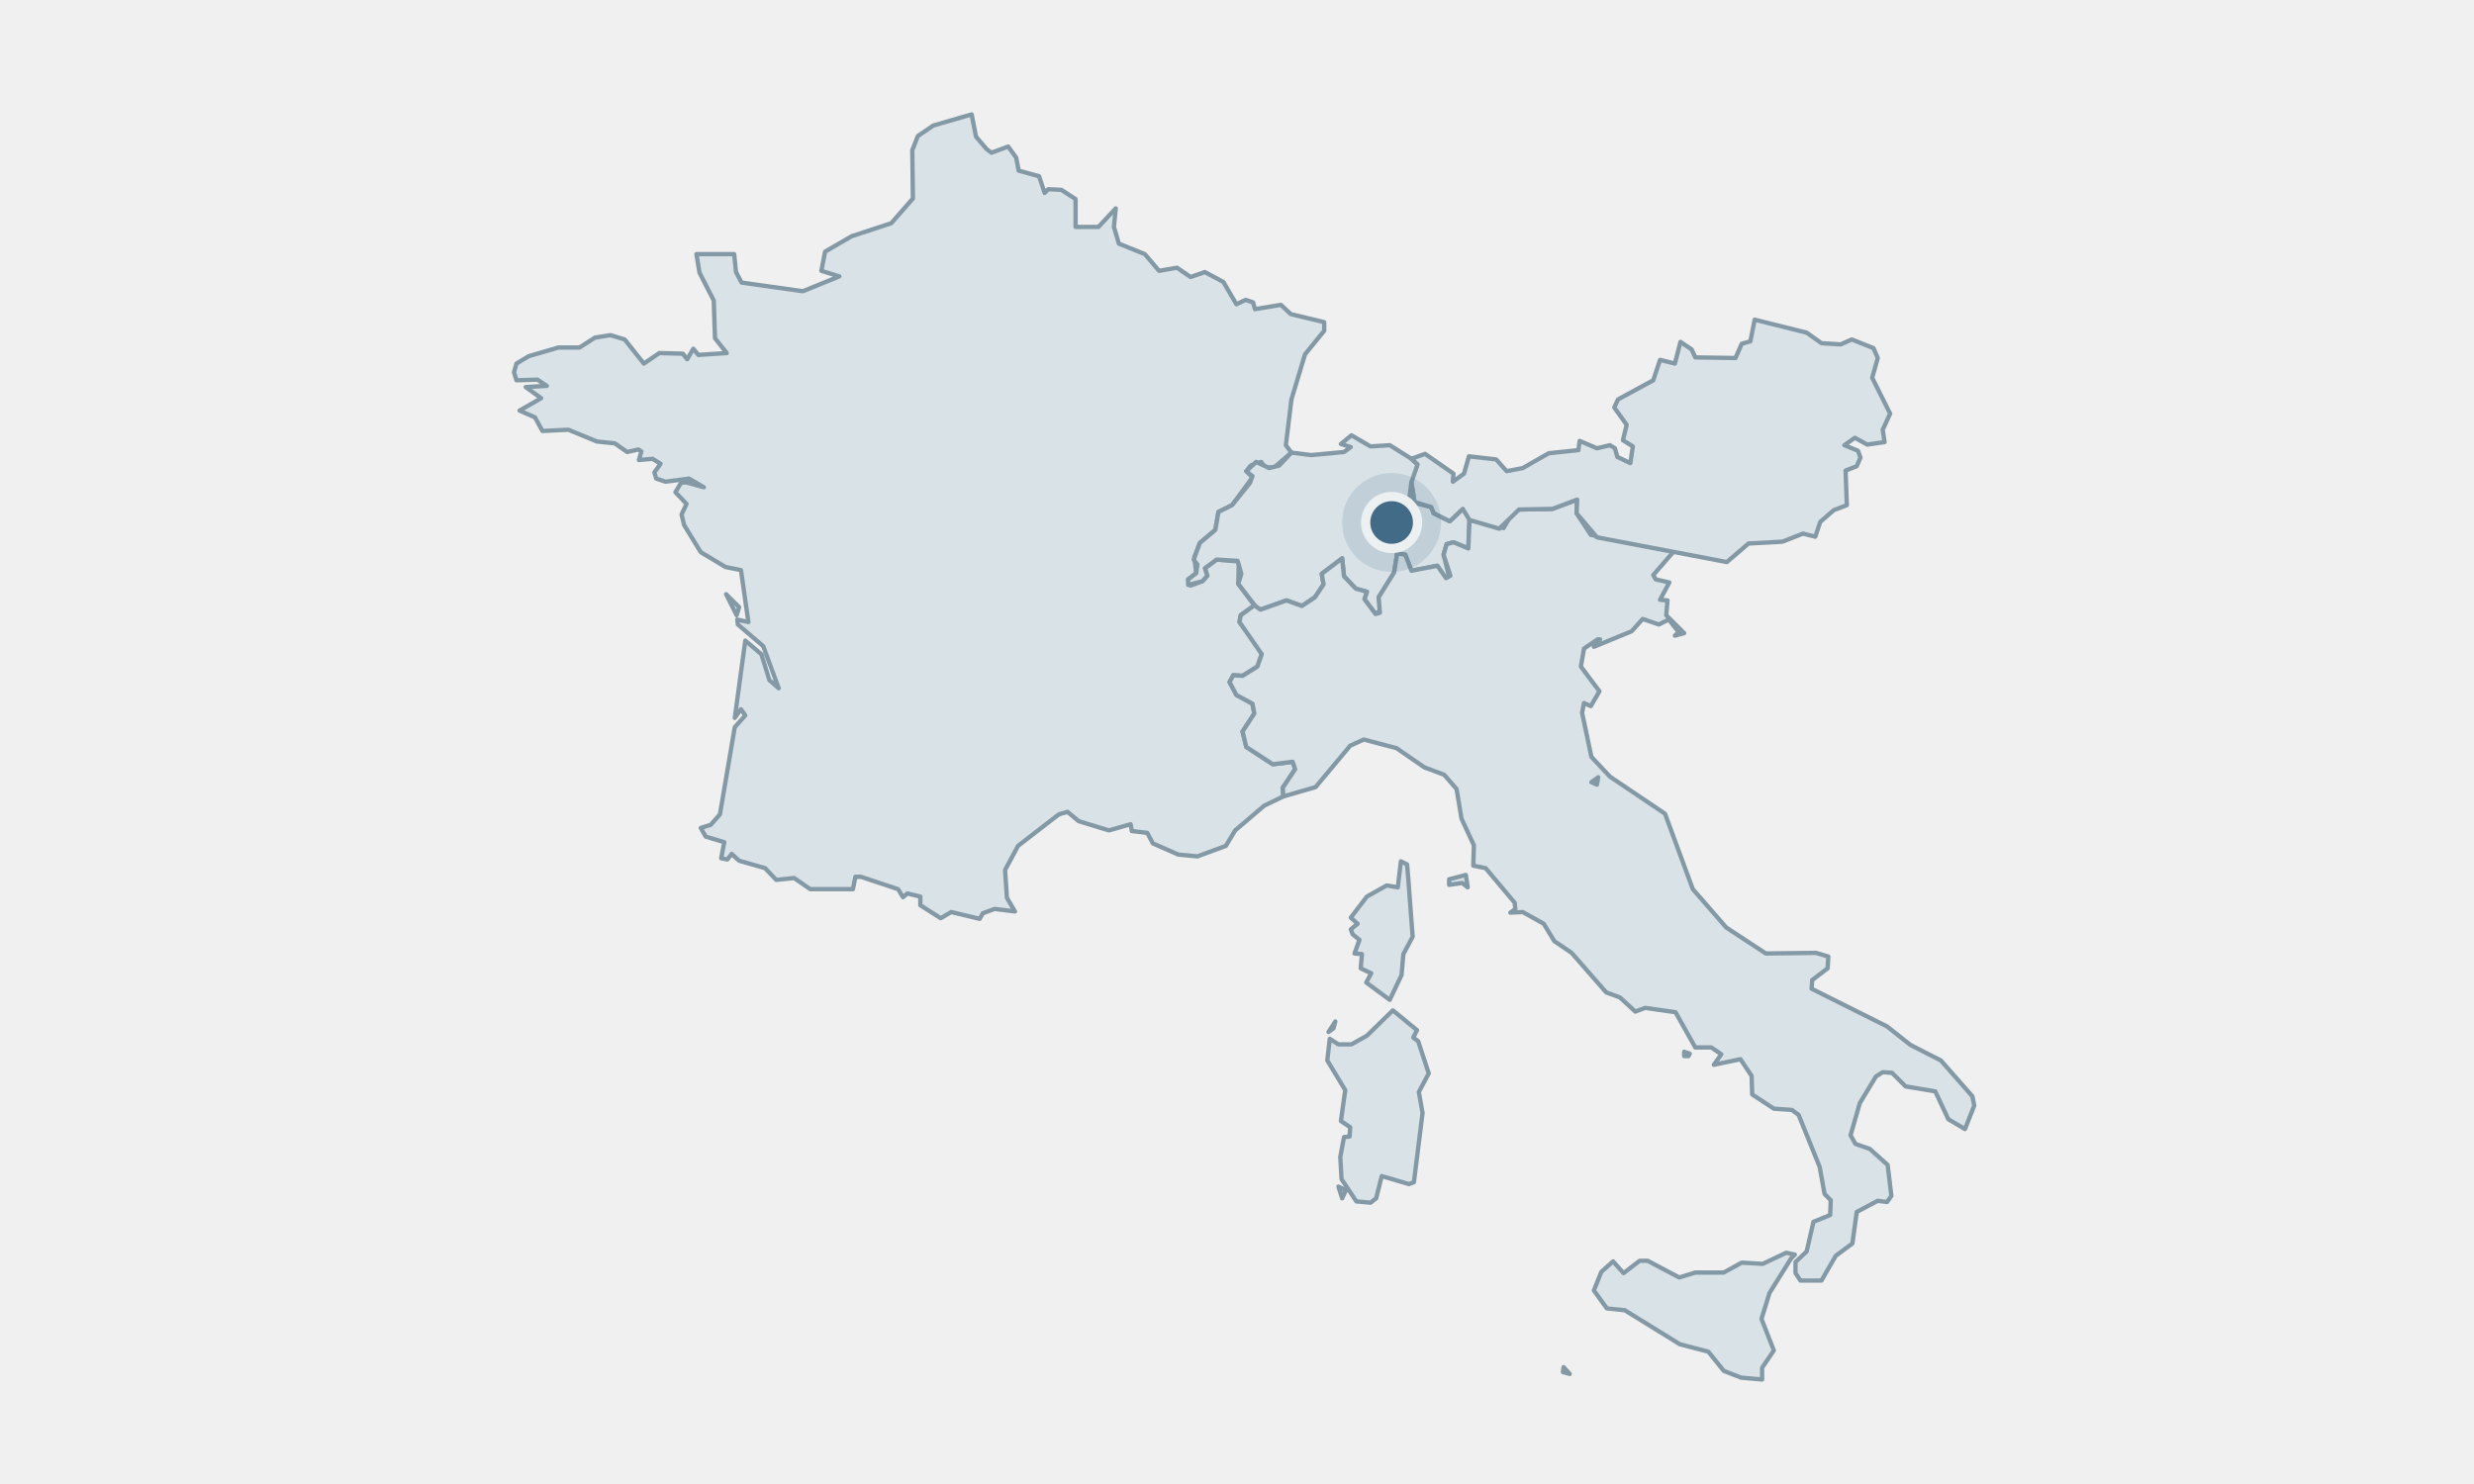
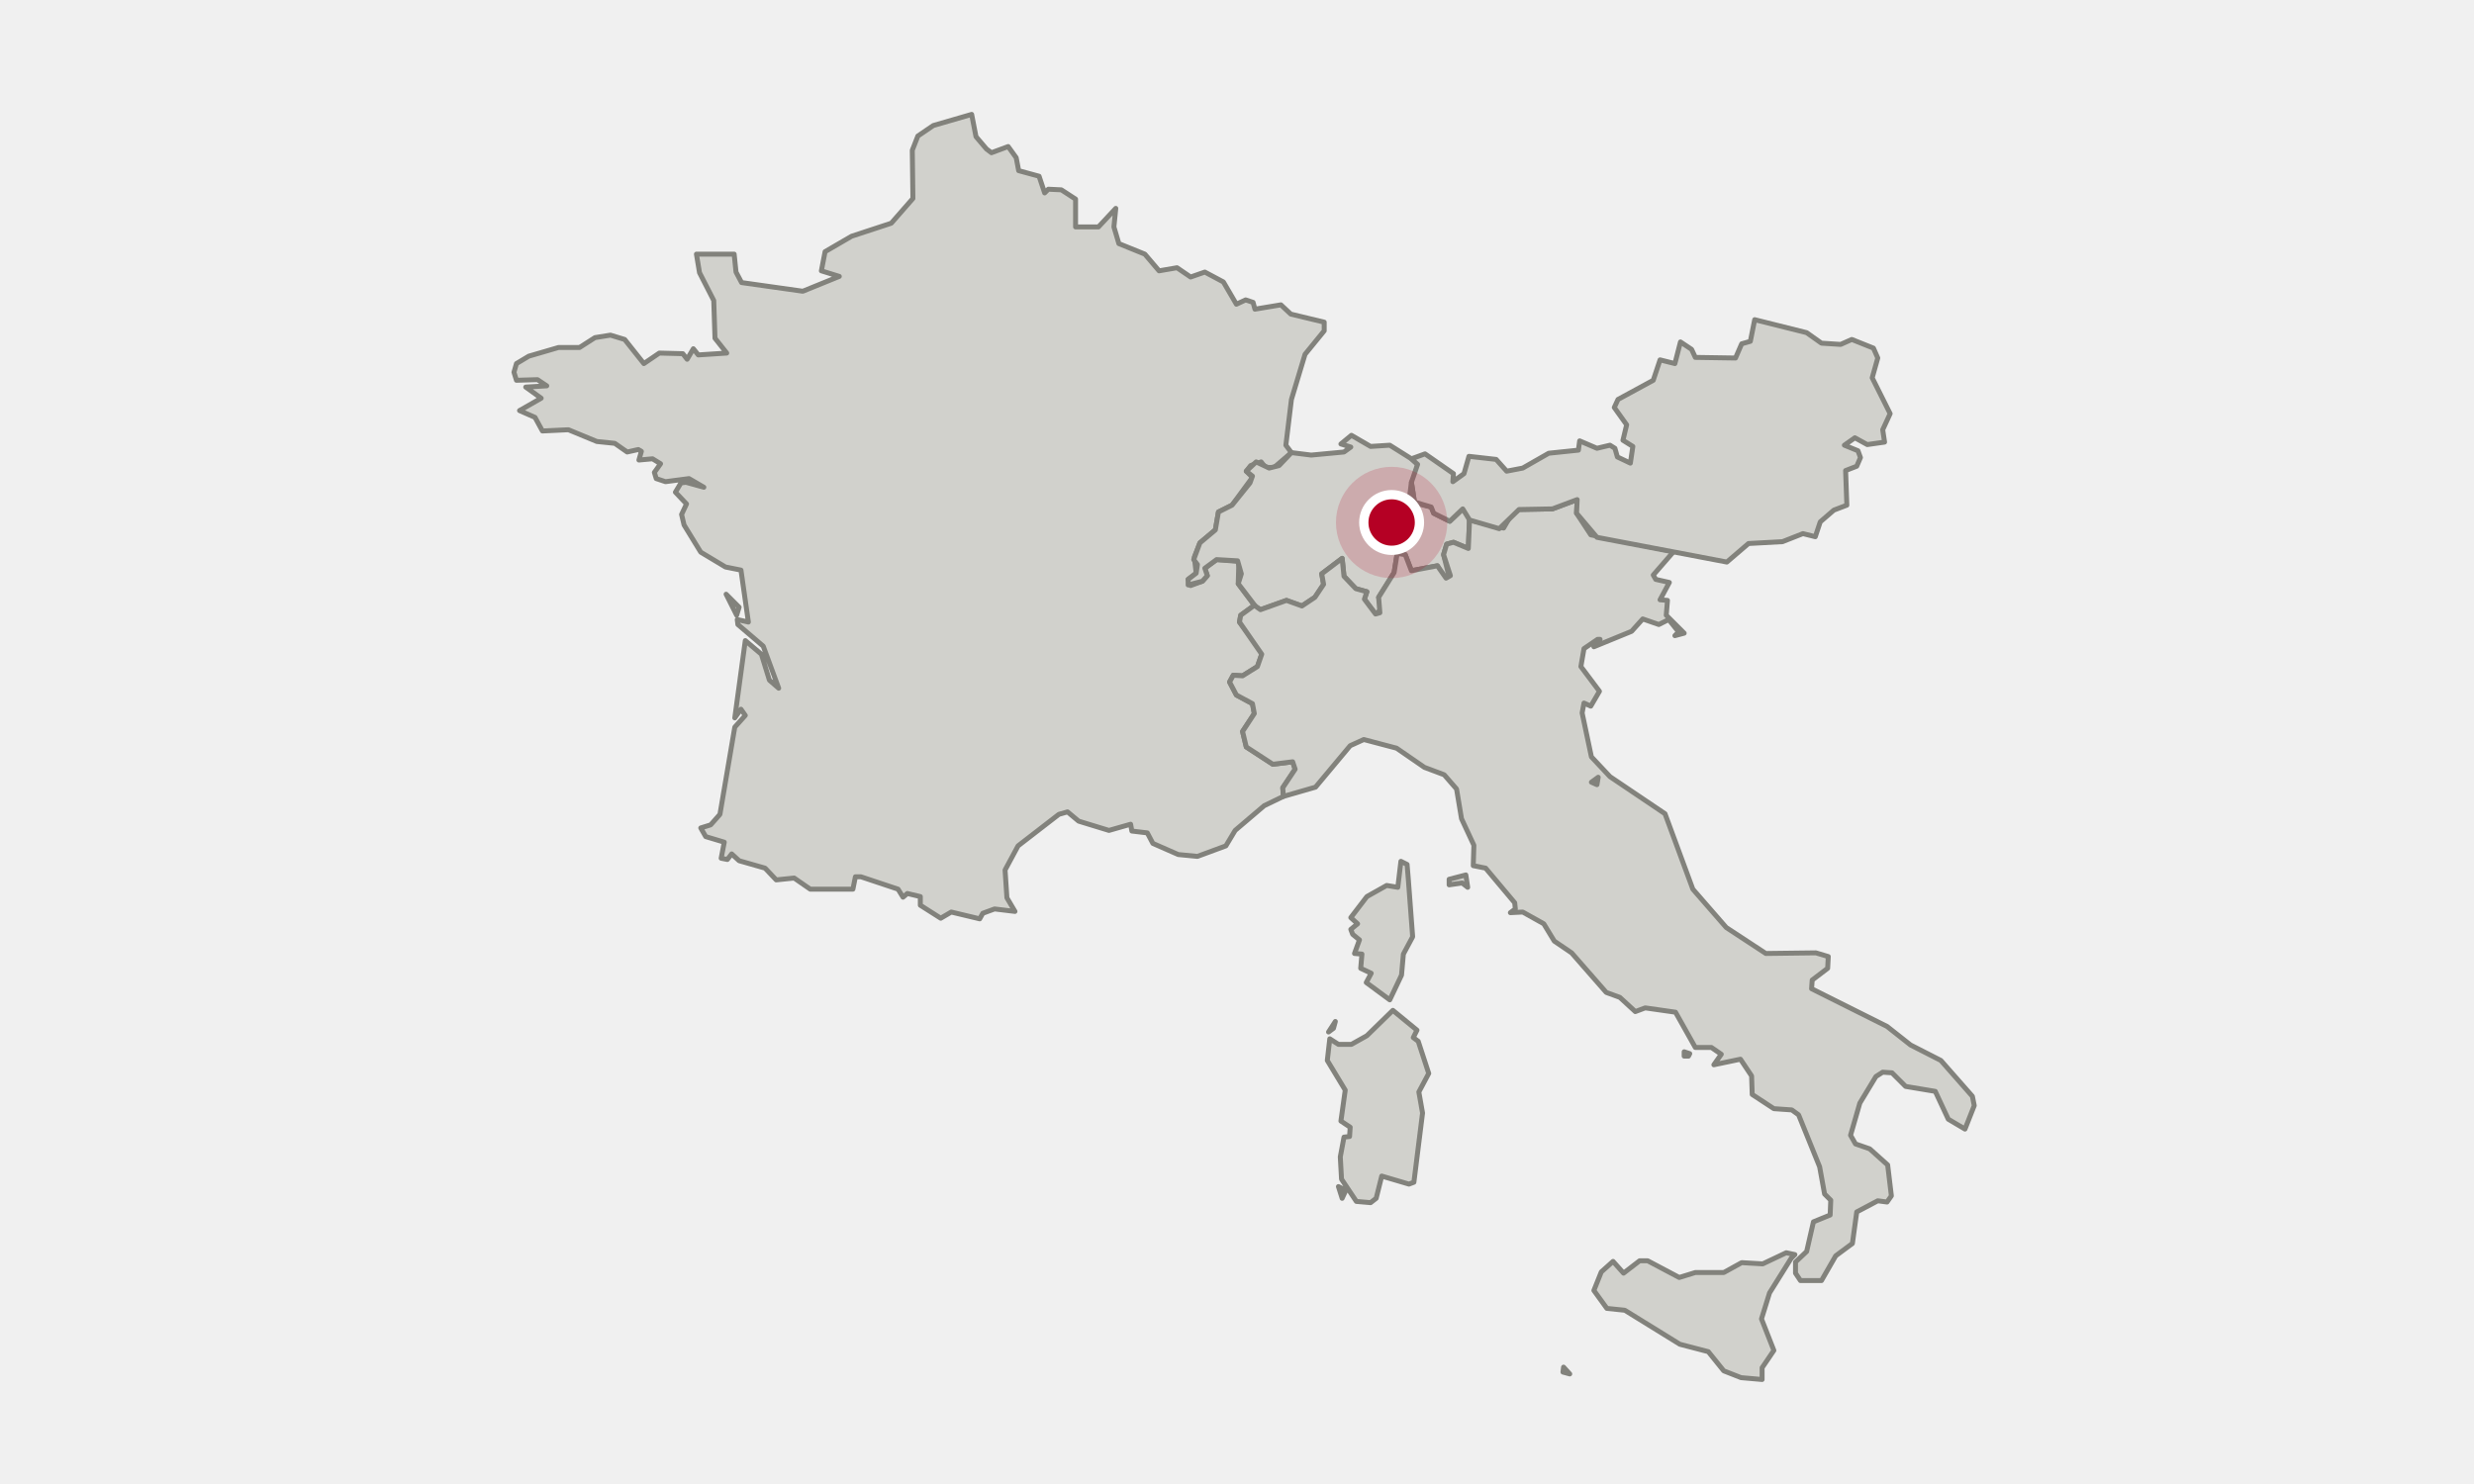
<svg xmlns="http://www.w3.org/2000/svg" width="400" height="240" viewBox="0 0 400 240">
-   <g fill="#d9e2e7" stroke="#8399a6" stroke-width=".7" stroke-linejoin="round" fill-rule="evenodd">
+   <g fill="#d1d1cc" stroke="#82827c" stroke-width=".8" stroke-linejoin="round" fill-rule="evenodd">
    <path data-country="FRA" d="M227.7,142.2 228.4,151.5 226.9,154.3 226.6,157.7 224.7,161.7 220.9,158.9 221.7,157.4 220,156.6 220.2,154.3 219,154.2 219.8,152 218.7,151.1 218.4,150.3 219.5,149.4 218.4,148.4 221,145 224.2,143.2 226,143.5 226.5,139.3 227.5,139.8 227.7,142.2ZM208.8,73.2 206,75.6 204.6,75.6 203.9,74.7 202.2,75.3 201.5,76.2 202.5,77.2 199.2,81.7 197,82.8 196.5,85.7 194,87.8 193.1,90.1 193.4,92.7 192.1,93.7 192.5,94.7 194.4,94 195.2,93.1 194.8,91.9 196.7,90.5 200.3,90.8 200.2,94.4 202.8,97.9 200.6,99.5 200.4,100.6 204.1,105.5 203.3,107.8 200.9,109.3 199.4,109.2 198.8,110.3 199.9,112.4 202.5,113.8 202.8,115.4 200.9,118.3 201.5,120.8 205.8,123.6 209,123.2 209.4,124.4 207.4,127.4 207.5,128.8 204.4,130.3 199.7,134.3 198.2,136.8 193.6,138.5 190.5,138.2 186.4,136.4 185.5,134.7 183,134.4 182.8,133.3 179.3,134.3 174.4,132.8 172.6,131.3 171.2,131.7 164.6,136.8 162.5,140.7 162.8,145.2 164.1,147.4 160.8,147 158.9,147.7 158.4,148.6 153.8,147.5 152.1,148.5 148.8,146.4 148.8,145 146.7,144.5 146,145.1 145.2,143.8 139.2,141.8 138.3,141.8 137.9,143.8 131,143.8 128.4,142 125.5,142.3 123.7,140.4 119.5,139.2 118.3,138.1 117.6,139 116.6,138.8 117.1,136.2 114.1,135.3 113.3,133.9 114.9,133.4 116.4,131.7 118.8,117.6 120.5,115.7 119.8,114.7 118.8,116.1 120.5,103.6 123.1,105.8 124.4,110 125.9,111.3 123.4,104.5 119.3,101 119.2,100.2 121,100.6 119.8,92.2 117.3,91.7 113.3,89.3 110.6,84.9 110.2,83.2 111,81.5 109.2,79.6 110.1,78.1 110.9,78 113.8,78.8 111.4,77.4 107.6,77.9 106.1,77.4 105.8,76.4 106.8,75 105.5,74.2 103.3,74.4 103.7,73 103.2,72.7 101.4,73.1 99.4,71.7 96.5,71.4 91.9,69.5 87.7,69.7 86.5,67.5 84,66.4 87.5,64.4 85,62.6 88.4,62.4 86.9,61.4 83.5,61.5 83.1,60.2 83.5,58.8 85.5,57.6 90.3,56.2 93.7,56.2 96.2,54.6 98.7,54.2 101,54.9 104.1,58.8 106.6,57.1 110.4,57.2 111.1,58.1 112.1,56.4 112.9,57.4 117.5,57.1 115.6,54.7 115.4,48.6 113.1,44.1 112.6,41.1 118.7,41.1 119,44 119.9,45.7 129.8,47.1 135.7,44.7 132.8,43.8 133.4,40.7 137.7,38.2 144.1,36.1 147.6,32.1 147.5,24.3 148.4,22 150.9,20.3 157.1,18.5 157.8,22.1 159.5,24.1 160.3,24.7 163,23.7 164.3,25.5 164.7,27.6 168,28.5 168.9,31.2 169.5,30.6 171.6,30.7 173.9,32.2 173.9,36.7 177.6,36.7 180.4,33.7 180.1,36.7 180.9,39.4 185.1,41.1 187.4,43.8 190.3,43.3 192.5,44.8 194.8,44 197.8,45.6 199.9,49.2 201.4,48.5 202.6,48.9 202.9,50 207.1,49.3 208.7,50.8 214.1,52.1 214.1,53.5 211,57.3 208.8,64.6 207.9,72 208.8,73.2ZM119.5,98.2 119.1,99.5 117.4,96.1 119.5,98.2Z" />
    <path data-country="CHE" d="M228.2,74.2 229.2,75.1 227.8,81.1 231.4,82 231.8,83 234.4,84.3 236.5,82.3 237.6,83.6 237.4,88.7 235,87.7 233.9,88 233.4,89.7 234.3,93.3 233.4,93.3 232.4,91.5 228.2,92.3 227.2,89.7 225.9,89.5 225.4,92.6 222.9,96.6 223.3,98.6 222.4,99.3 220.6,96.9 221,95.7 219.2,95.2 217.3,93.2 217,90.3 213.7,92.8 214,94.5 212.6,96.6 210.5,98 208,97.1 203.8,98.6 203.1,98.2 200.2,94.4 200.7,92.8 200.1,90.7 196.7,90.5 194.8,91.9 195.2,93.1 194.4,94 192.1,94.6 192.1,93.7 193.4,92.7 193.6,91.3 193,90.5 194,87.8 196.5,85.7 197,82.8 199.2,81.7 202.1,78.1 202.5,77 201.5,76.2 203.1,74.7 205.2,75.7 206.8,75.3 208.8,73.2 212,73.6 217.3,73.1 218.4,72.3 216.8,71.8 218.5,70.4 221.6,72.2 224.7,72 228.2,74.2Z" />
    <path data-country="ITA" d="M202.8,97.9 203.8,98.6 208,97.1 210.5,98 212.6,96.6 214,94.5 213.7,92.8 217,90.3 217.3,93.2 219.2,95.2 221,95.7 220.6,96.9 222.4,99.3 223.1,99.1 222.9,96.6 225.4,92.6 225.9,89.5 227.2,89.7 228.2,92.3 232.4,91.5 233.8,93.5 234.5,93.1 233.4,89.7 233.9,88 235,87.7 237.4,88.7 237.6,84.1 243.1,85.4 244.5,83 245.6,82.4 251,82.3 255,80.8 254.9,83 257.2,86.5 270.6,89.2 267.3,93 267.7,93.7 269.9,94.2 268.4,97 269.6,97.1 269.4,99.5 272.3,102.4 270.8,102.8 271.4,102.2 269.8,100.2 268.2,101 265.6,100.1 263.8,102.1 257.7,104.6 258.7,103.4 258.3,103.4 256.1,104.9 255.6,107.8 258.6,111.8 257.2,114.2 256.1,113.7 255.8,115.3 257.3,122.4 260.3,125.6 269.2,131.6 273.7,143.8 279.1,150 285.5,154.2 293.6,154.1 295.6,154.7 295.5,156.6 293,158.5 292.9,159.9 305.1,166 308.9,169 313.8,171.5 318.9,177.3 319.2,178.8 317.7,182.6 315,181 312.9,176.5 308.1,175.7 305.9,173.5 304.4,173.4 303.3,174.1 300.7,178.4 299.2,183.6 300,185 302.3,185.8 305.2,188.4 305.8,193.4 305.1,194.4 303.6,194.2 300.2,196 299.5,201.1 296.8,203.1 294.5,207.1 291.1,207.1 290.3,205.9 290.3,204.1 292.1,202.4 293.2,197.6 295.9,196.5 296,194.1 295,193.1 294.2,188.7 290.8,180.3 289.7,179.5 286.8,179.3 283.3,177 283.2,174 281.4,171.3 277.1,172.2 278.3,170.5 276.7,169.4 274.1,169.4 270.9,163.7 266,163 264.4,163.6 261.9,161.3 259.7,160.5 254.1,154.1 251.3,152.2 249.6,149.4 246.2,147.5 244.2,147.6 245,147 244.9,146 240.2,140.4 238.2,140 238.3,136.7 236.3,132.4 235.5,127.6 233.5,125.3 230.3,124.1 225.8,121 220.5,119.6 218.3,120.6 212.7,127.3 207.5,128.8 207.4,127.4 209.4,124.4 209,123.2 205.8,123.6 201.5,120.8 200.9,118.3 202.8,115.4 202.5,113.8 199.9,112.4 198.8,110.3 199.4,109.2 200.9,109.3 203.3,107.8 204,105.8 200.4,100.6 200.6,99.5 202.8,97.9ZM258.2,126.9 258.4,125.7 257.3,126.5 258.2,126.9ZM237,141.5 237.3,143.5 236.4,142.8 234.3,143.1 234.3,142.2 237,141.5ZM273,170.8 272.3,170.8 272.3,170.1 273.2,170.4 273,170.8ZM253.8,222.2 252.7,221.9 252.8,221.1 253.8,222.2ZM289.6,203.5 286.1,209.1 284.8,213.3 286.8,218.4 284.9,221.2 284.9,223.1 281.5,222.8 278.7,221.7 276.2,218.6 271.6,217.4 262.7,211.9 259.8,211.6 257.7,208.7 258.9,205.7 260.8,204 262.5,205.9 265.1,203.9 266.4,203.9 271.5,206.6 274.1,205.8 278.7,205.8 281.6,204.2 285,204.4 288.8,202.6 290.2,202.9 289.6,203.5ZM229.3,168.4 231,173.6 229.4,176.6 230,180 228.6,191.2 227.8,191.5 223.4,190.2 222.5,193.8 221.6,194.5 219.3,194.3 216.9,190.7 216.7,187.1 217.3,183.9 218.2,183.8 218.3,182.3 216.8,181.3 217.5,176.3 214.6,171.5 215,168 216.4,168.9 218.5,168.9 221,167.5 225.2,163.4 229.1,166.6 228.5,167.8 229.3,168.4ZM217.6,192.5 217,193.8 216.4,191.9 217.6,192.5ZM215.6,166.3 214.8,166.9 215.9,165.2 215.6,166.3Z" />
    <path data-country="AUT" d="M228.2,78 229.2,75.1 228.2,74.2 230.4,73.4 235,76.6 234.9,77.9 236.7,76.6 237.5,73.8 241.9,74.3 243.6,76.2 246.2,75.7 250.4,73.3 255.2,72.8 255.4,71.3 258.2,72.5 260.3,72 261.1,72.5 261.5,73.9 263.6,74.9 264,72.2 262.4,71.2 263,68.7 261,65.9 261.6,64.6 267.3,61.5 268.4,58.2 270.8,58.8 271.7,55.3 273.5,56.5 274.1,57.8 280.6,57.9 281.6,55.6 283,55.2 283.7,51.7 292.1,53.8 294.5,55.5 297.6,55.7 299.4,54.9 302.9,56.3 303.6,57.9 302.7,61.1 305.6,66.9 304.4,69.5 304.7,71.5 301.9,71.9 299.9,70.8 298.2,72 300.4,72.9 300.8,74 300.2,75.4 298.4,76.1 298.6,81.7 296.5,82.5 294.3,84.4 293.5,86.8 291.5,86.3 288.2,87.6 282.7,87.9 279.2,90.9 258.2,86.9 254.9,83 255,80.8 251,82.3 245.6,82.4 242.4,85.5 237.6,84.1 236.5,82.3 234.4,84.3 231.8,83 231.4,82 228.7,81.2 228.2,78Z" />
    <path data-country="LIE" d="M228.7,81.2 227.8,81.1 228.2,78 228.7,81.2Z" />
  </g>
  <g data-coordinates="9.215,46.836">
-     <circle cx="225" cy="84.5" r="8" fill="#426b87" opacity=".16" />
-     <circle cx="225" cy="84.5" r="4.2" fill="#426b87" stroke="#edf0f1" stroke-width="1.5" />
+     <circle cx="225" cy="84.5" r="9" fill="#b50024" opacity=".18" />
+     <circle cx="225" cy="84.5" r="4.5" fill="#b50024" stroke="#fff" stroke-width="1.5" />
  </g>
</svg>
